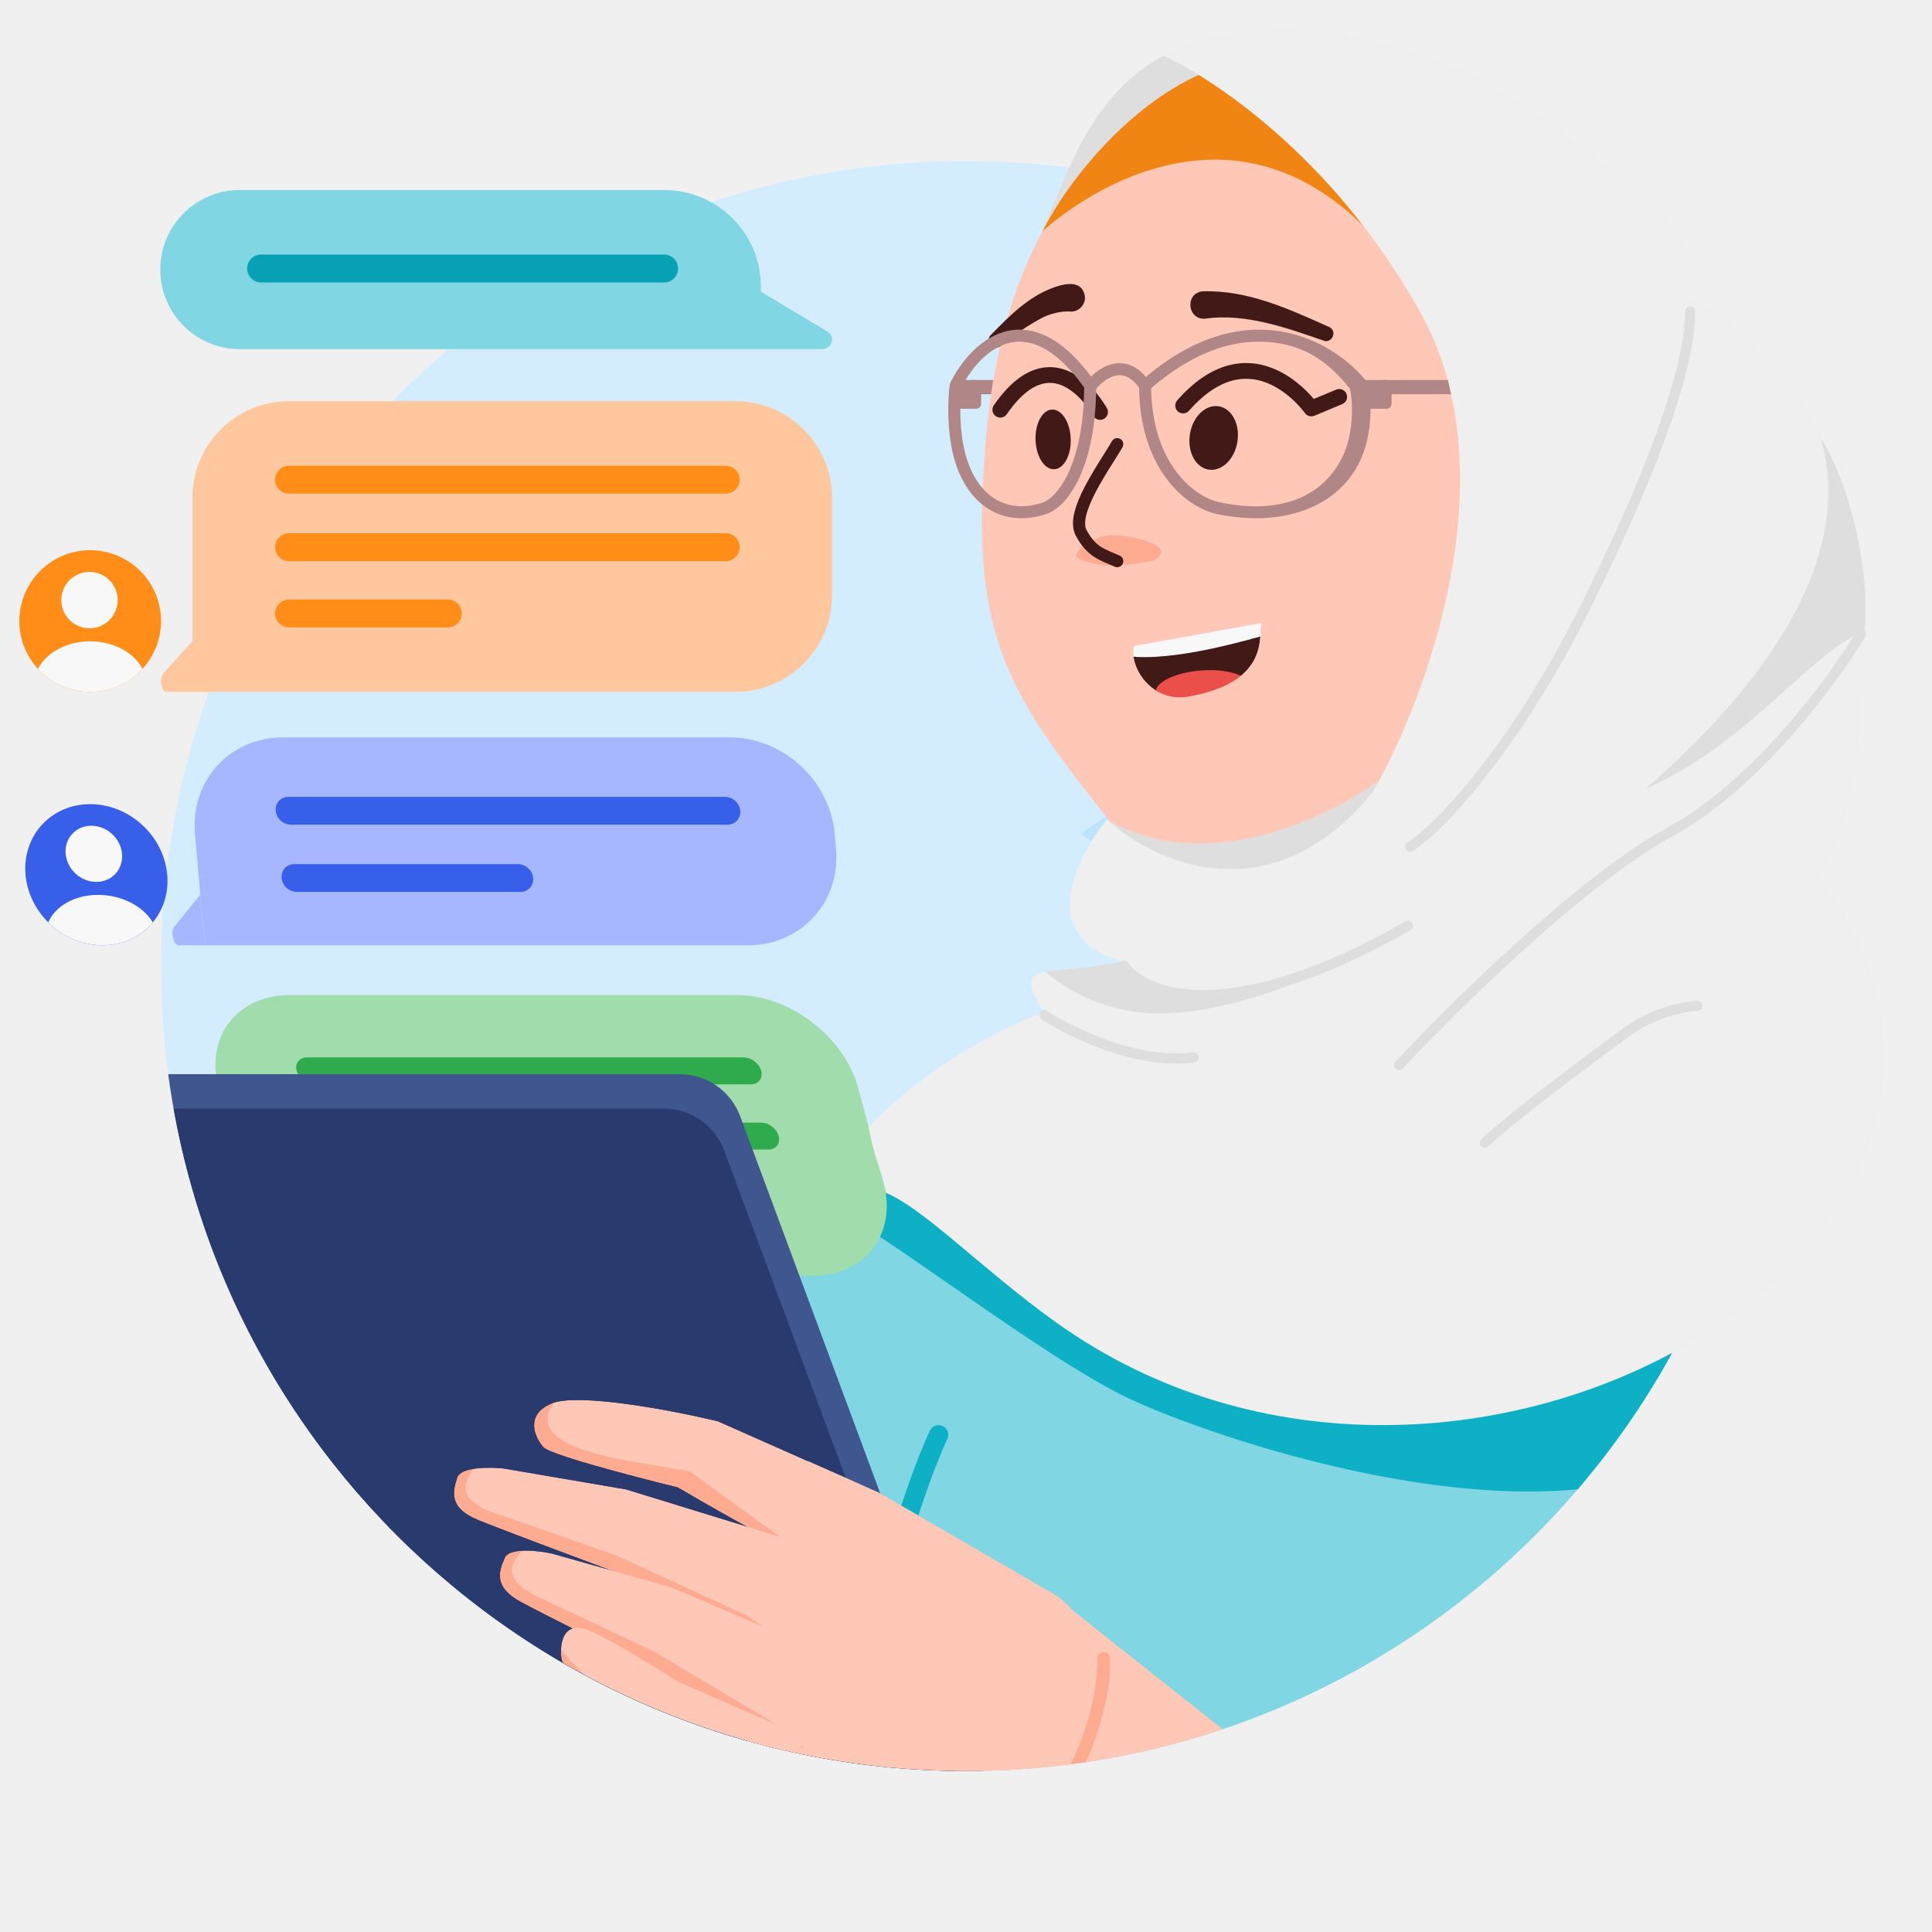
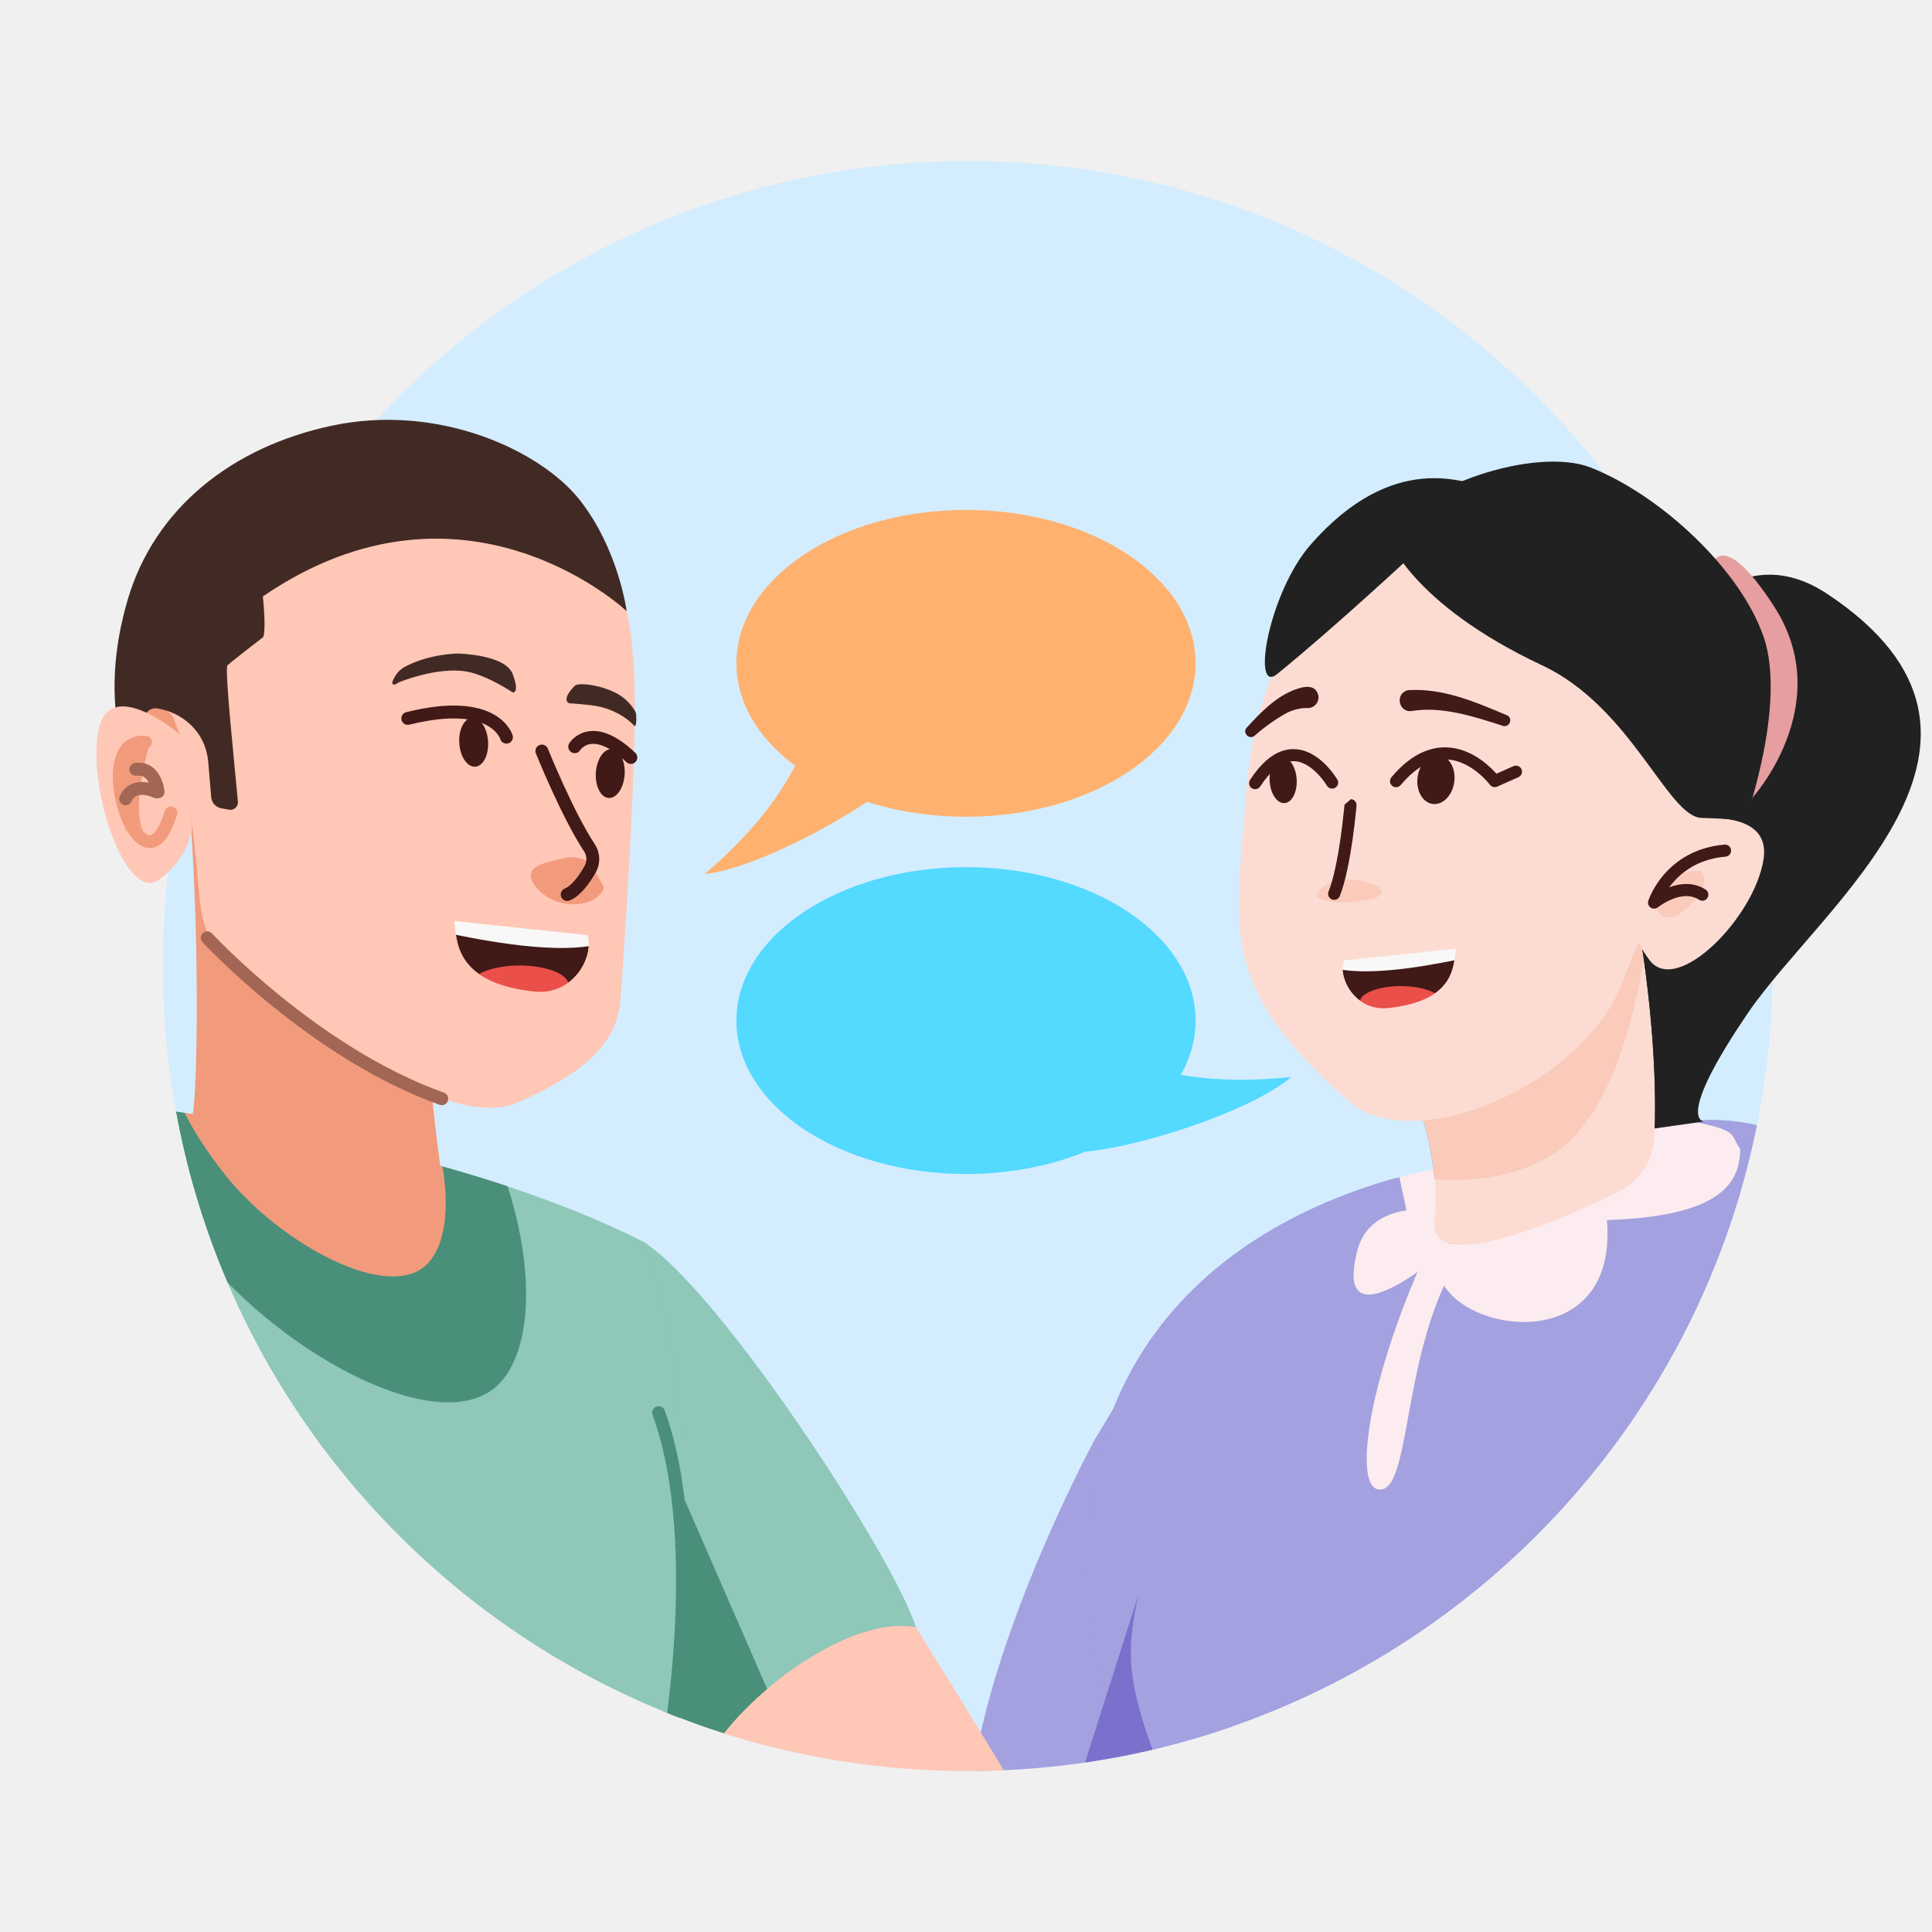
<svg xmlns="http://www.w3.org/2000/svg" width="150" height="150" fill="none" class="persona-ilustration" viewBox="0 0 150 150">
  <g clip-path="url(#amHwoo9ZuO_a)">
    <g clip-path="url(#amHwoo9ZuO_b)">
-       <rect width="125" height="125" x="12.501" y="12.5" fill="#D3EDFF" rx="62.5" />
-       <path fill="#80D6E2" d="M147.813 105.788c-6.559-13.58-26.274-12.122-32.241-20.21-11.362 1.494-32.225-.358-43.244 2.832-11.02 3.19-29.614 39.643-34.628 48.584 1.872 2.236 6.144 12.271 32.097 27.64s60.648-7.413 83.812-20.952c-2.713-8.384 5.264-14.998-5.796-37.894" />
-       <path fill="#0EB0C6" d="M146.071 97.81c-2.179-2.582-5.09-4.397-8.274-5.816-4.822 2.659-8.999 4.703-10.4 4.703-.678 0-2.063.299-3.981.712-8.718 1.88-28.443 6.135-42.754-4.523a56 56 0 0 1-1.715-1.355c-3.31-2.682-7.339-5.945-8.887-1.382.288-1.498-8.746 1.76-4.976 3.858 1.984 1.103 5.098 3.264 8.508 5.63 4.9 3.399 10.41 7.223 14.054 8.941 6.177 2.914 29.813 11.209 43.242 4.932 5.792-2.707 11.063-9.097 15.183-15.7" />
-       <path fill="#0EB0C6" fill-rule="evenodd" d="M73.19 110.717a.75.75 0 0 1 .363.996c-1.702 3.659-5.521 14.545-6.972 28.436a.75.75 0 1 1-1.492-.156c1.468-14.053 5.33-25.099 7.104-28.913a.75.75 0 0 1 .996-.363" clip-rule="evenodd" />
-       <path fill="#A1DCAC" d="m13.202 97.575 4.283-11.167 3.388 12.647h-6.428c-.787 0-1.49-.837-1.243-1.48M16.974 84.498c-1.072-4 1.416-7.244 5.558-7.244h34.664c4.142 0 8.369 3.243 9.44 7.244l1.96 7.312c1.072 4.001-1.417 7.245-5.559 7.245H20.874z" />
-       <path fill="#2FAB4E" d="M23.034 83.14c-.155-.577.204-1.045.802-1.045h33.899c.598 0 1.208.468 1.363 1.046s-.205 1.046-.803 1.046H24.397c-.598 0-1.209-.468-1.363-1.046M24.39 88.205c-.154-.578.205-1.046.803-1.046h33.898c.599 0 1.209.468 1.364 1.046.154.578-.205 1.046-.803 1.046H25.754c-.598 0-1.209-.468-1.364-1.046M25.721 93.172c-.155-.578.205-1.046.803-1.046H38.85c.598 0 1.208.468 1.363 1.046s-.204 1.046-.803 1.046H27.085c-.598 0-1.208-.468-1.363-1.046" />
-       <path fill="#3F568E" d="M52.778 83.4H11.573v57.216h65.933L57.466 86.66a5 5 0 0 0-4.688-3.26" />
-       <path fill="#293A6E" d="M51.537 86.073H10.332v57.215h65.933l-20.04-53.956a5 5 0 0 0-4.688-3.259" />
-       <path fill="#FFC7B6" d="m136.667 167.337-53.426-42.34-7.977 15.097c13.998 15.829 43.992 48.168 51.99 50.896 9.997 3.408 16.703 2.358 19.565-2.821 3.511-6.353-6.004-17.983-10.152-20.832" />
-       <path fill="#FFC7B6" d="m68.232 115.883 13.577 7.88c6.09 3.656 3.112 17.719 0 19.901-3.475-.687-21.806-4.844-22.97-5.814-1.454-1.212-1.346-11.006 1.865-18.077 1.945-4.284.942-5.87 2.073-6.315z" />
-       <path fill="#000" fill-opacity=".5" fill-rule="evenodd" d="M85.66 128.264a.5.5 0 0 1 .522.478c.075 1.713-.34 4.057-1.224 6.471-.886 2.42-2.258 4.95-4.13 7.024a.5.5 0 0 1-.743-.67c1.77-1.96 3.082-4.371 3.934-6.698.854-2.331 1.231-4.54 1.164-6.083a.5.5 0 0 1 .477-.522" clip-rule="evenodd" style="mix-blend-mode:overlay" />
-       <mask id="amHwoo9ZuO_c" width="26" height="13" x="41" y="108" maskUnits="userSpaceOnUse" style="mask-type:alpha">
-         <path fill="#FFC7B6" d="m66.317 115.038-10.593-4.695c-3.467-.828-10.911-2.258-12.952-1.358-2.04.899-1.246 2.619-.594 3.366.653.748 10.439 3.135 10.439 3.135 2.276 1.331 7.296 4.201 9.173 5.036 1.878.835 3.8-3.308 4.527-5.484" />
+       <rect width="125" height="125" x="12.64" y="12.5" fill="#D3EDFF" rx="62.5" />
+       <path fill="#A4A1E0" d="M84.976 111.801s-10.98 20.22-9.724 32.605c1.257 12.386 9.668 14.14 9.668 14.14S96.22 140.222 96 130.533c-.225-9.694-6.39-26.441-6.39-26.441z" />
+       <path fill="#FFC7B6" d="M50.004 96.432c5.95 3.83 31.77 47.4 31.77 47.4l-21.66-1.52-13.88-19.495z" />
+       <mask id="amHwoo9ZuO_c" width="26" height="42" x="46" y="96" maskUnits="userSpaceOnUse" style="mask-type:alpha">
+         <path fill="#000" d="M50.004 96.432c5.95 3.83 19.465 24.54 21.115 29.91-5.97-1.05-15.175 6.88-16.495 10.965-2.43-1.91-8.39-14.49-8.39-14.49z" />
      </mask>
      <g mask="url(#amHwoo9ZuO_c)">
-         <path fill="#FFC7B6" d="m66.317 115.038-10.593-4.695c-3.467-.828-10.911-2.258-12.952-1.358-2.04.899-1.246 2.619-.594 3.366.653.748 10.439 3.135 10.439 3.135 2.276 1.331 7.296 4.201 9.173 5.036 1.878.835 3.8-3.308 4.527-5.484" />
-         <path fill="#000" d="m62.469 120.71-8.874-6.449c-3.467-.828-15.13-1.417-9.616-6.452-4.755.269-3.968 7.246-3.315 7.993.652.748 10.438 3.135 10.438 3.135 2.276 1.331 7.297 4.201 9.174 5.036s2.703-1.621 2.192-3.263" opacity=".5" style="mix-blend-mode:overlay" />
+         <path fill="#8FC7B8" d="M50.004 96.432c5.95 3.83 19.465 24.54 21.115 29.91-5.97-1.05-15.175 6.88-16.495 10.965-2.43-1.91-8.39-14.49-8.39-14.49z" />
+         <path fill="#498F79" d="m49.284 107.577 12.03 27.57-13.05 5.49-3.575-21.385" />
      </g>
-       <mask id="amHwoo9ZuO_d" width="29" height="14" x="35" y="113" maskUnits="userSpaceOnUse" style="mask-type:alpha">
-         <path fill="#FFC7B6" d="m48.617 115.639 15.072 4.639c-.021 2.828-2.311 5.647-3.453 6.703l-13.341-5.253c-2.46-.914-7.852-2.934-9.742-3.7-2.363-.957-1.997-2.239-1.658-3.302.272-.851 2.516-.83 3.605-.713z" />
+       <mask id="amHwoo9ZuO_d" width="60" height="56" x="-7" y="84" maskUnits="userSpaceOnUse" style="mask-type:alpha">
+         <path fill="#000" d="M-3.771 84.523s33.185 1.45 53.845 11.94c5.44 13.95 1.615 40.51 1.615 40.51s-21.48 8.165-37.495-5.715-24.83-38.255-17.97-46.73z" />
      </mask>
      <g mask="url(#amHwoo9ZuO_d)">
-         <path fill="#FFC7B6" d="m48.617 115.639 15.072 4.639c-.021 2.828-2.311 5.647-3.453 6.703l-13.341-5.253c-2.46-.914-7.852-2.934-9.742-3.7-2.363-.957-1.997-2.239-1.658-3.302.272-.851 2.516-.83 3.605-.713z" />
-         <path fill="#000" d="m38.015 117.341 9.731 3.379 10.316 4.745 2.39 1.698c-.388 2.796-1.989 4.421-3.268 5.368l-12.66-6.325c-2.342-1.113-7.473-3.567-9.264-4.485-2.239-1.147-2.08-10.052 3.413-9.678-2.167 2.117-4.06 3.871-.659 5.298" opacity=".5" style="mix-blend-mode:overlay" />
+         <path fill="#8FC7B8" d="M-3.77 84.523s33.185 1.45 53.845 11.94c5.44 13.949 1.614 40.509 1.614 40.509s-21.48 8.165-37.494-5.715c-16.015-13.88-24.83-38.255-17.97-46.73z" />
+         <path fill="#498F79" d="M11.06 76.773c4.36-4.72 14.01-2.89 21.554 4.08 7.545 6.97 10.58 21.78 6.22 26.495-4.36 4.72-17.015-2.27-23.195-10.085-6.375-8.055-8.935-15.775-4.575-20.49z" />
+         <path fill="#F29B7C" d="M14.359 77.273c2.965-3.21 9.525-1.965 14.655 2.775s7.19 14.805 4.23 18.015c-2.965 3.21-11.565-1.545-15.77-6.855-4.335-5.475-6.075-10.725-3.11-13.93z" />
+         <path stroke="#498F79" stroke-miterlimit="10" d="M12.1 75.458c3.58-3.875 11.51-2.375 17.704 3.35s8.69 17.89 5.11 21.765-13.975-1.865-19.055-8.285-7.34-12.955-3.76-16.83Z" />
      </g>
-       <mask id="amHwoo9ZuO_e" width="29" height="16" x="38" y="120" maskUnits="userSpaceOnUse" style="mask-type:alpha">
-         <path fill="#FFC7B6" d="m52.143 123.242 14.496 6.209c-.32 2.811-2.896 5.371-4.144 6.3l-12.71-6.636c-2.348-1.169-7.497-3.749-9.295-4.71-2.248-1.202-1.748-2.438-1.298-3.46.36-.817 2.59-.559 3.66-.327z" />
+       <path stroke="#498F79" stroke-linecap="round" stroke-miterlimit="10" d="M51.694 136.971s3.265-16.84-.56-27.295" />
+       <mask id="amHwoo9ZuO_e" width="68" height="70" x="84" y="86" maskUnits="userSpaceOnUse" style="mask-type:alpha">
+         <path fill="#897ECD" d="M130.367 87.228s7.832-2.29 16.237 6.11c8.406 8.4 4.348 19.782.293 28.143-4.054 8.36-21.178 34.068-21.178 34.068s-27.251 1.481-38.706-6.7c-3.51-2.503 1.728-6.443-.617-14.565-6.84-23.697 4.176-37.551 21.249-42.63 4.36-1.296 22.722-4.426 22.722-4.426" />
      </mask>
      <g mask="url(#amHwoo9ZuO_e)">
-         <path fill="#FFC7B6" d="m52.143 123.242 14.496 6.209c-.32 2.811-2.896 5.371-4.144 6.3l-12.71-6.636c-2.348-1.169-7.497-3.749-9.295-4.71-2.248-1.202-1.748-2.438-1.298-3.46.36-.817 2.59-.559 3.66-.327z" />
-         <path fill="#000" d="m41.42 123.813 9.319 4.39 9.755 5.811 2.197 1.942c-.682 2.738-2.446 4.185-3.818 4.991l-11.92-7.63c-2.21-1.354-7.053-4.338-8.736-5.44-2.105-1.378-1.003-10.216 4.419-9.263-2.38 1.876-4.448 3.42-1.216 5.199" opacity=".5" style="mix-blend-mode:overlay" />
+         <path fill="#A4A1E0" d="M130.368 87.228s7.831-2.29 16.236 6.11 4.348 19.782.293 28.143-21.178 34.068-21.178 34.068-27.251 1.481-38.706-6.7c-3.51-2.503 1.728-6.443-.617-14.565-6.84-23.696 4.176-37.551 21.249-42.63 4.36-1.296 22.723-4.426 22.723-4.426" />
+         <path fill="#FCECEF" d="M111.731 97.473s14.184-10.18 18.994-10.536c4.383.833 3.497 1.014 4.384 2.264 0 2.908-1.939 5.25-10.348 5.525 1.01 11.831-14.477 8.348-13.028 2.74z" />
+         <path fill="#FCECEF" d="m111.431 90.514.306 6.962s-8.365 7.131-6.327-.477c.755-2.819 3.794-3.014 3.794-3.014l-.745-3.47z" />
+         <path fill="#FCECEF" d="M111.763 95.062c-5.592 11.307-6.943 21.029-4.466 20.573s1.459-12.899 7.233-19.72c-2.854 1.928-2.761-.852-2.761-.852s-.005-.004-.006-.001" />
      </g>
-       <mask id="amHwoo9ZuO_f" width="20" height="13" x="43" y="126" maskUnits="userSpaceOnUse" style="mask-type:alpha">
-         <path fill="#FFC7B6" d="m49.419 133.802 10.666 4.608c1.32-.844 2.835-2.197 2.515-3.523l-9.95-4.32c-1.947-1.252-6.142-3.83-7.35-4.129-1.508-.374-1.868 1.026-1.712 2.329.125 1.043 3.94 3.791 5.83 5.035" />
-       </mask>
-       <g mask="url(#amHwoo9ZuO_f)">
-         <path fill="#FFC7B6" d="m49.419 133.803 10.727 5.094c1.32-.845 2.323-2.871 2.003-4.197l-9.5-4.133c-1.946-1.251-6.14-3.829-7.348-4.128-1.51-.375-1.869 1.025-1.713 2.328.125 1.043 3.94 3.792 5.83 5.036" />
-         <path fill="#000" d="m49.018 136.726 9.964 6.177c1.32-.844 1.324-3.652.69-5.033l-9.12-4.301c-1.946-1.251-5.3-2.898-7.506-6.234-1.51-.374-.015 3.052.141 4.355.125 1.043 3.94 3.792 5.83 5.036" opacity=".5" style="mix-blend-mode:overlay" />
-       </g>
+       <path fill="#5141BA" d="m88.381 123.836-7.688 24.149c4.097 0 11.294-5.332 9.037-11.457-2.256-6.124-2.29-8.259-1.349-12.692" opacity=".5" />
    </g>
-     <path fill="#DEDEDE" d="M83.29 12.426c2.797-6.155 6.933-8.489 9.404-8.908l1.506 7.928-15.806 13.429c.466-1.586 2.098-6.295 4.895-12.45" />
-     <path fill="#000" d="M91.393 52.32s1.435 17.963-1.783 25.43c-3.155 7.326 23.1-3.104 23.1-3.104s4.315-8.736 6.216-28.187c1.902-19.45-27.538 5.857-27.538 5.857z" />
-     <path fill="#FFC7B6" d="M91.393 52.32s1.435 17.963-1.783 25.43c-3.155 7.326 23.1-3.104 23.1-3.104s4.315-8.736 6.216-28.187c1.902-19.45-27.538 5.857-27.538 5.857z" />
-     <path fill="#000" fill-opacity=".5" d="M119.831 49.372s-6.687 18.213-16.489 20.592c-9.802 2.38-19.44-5.25-19.44-5.25l32.28-21.396z" style="mix-blend-mode:overlay" />
-     <path fill="#FFC7B6" d="M96.06 5.37c-8.467 2.85-17.803 9.964-19.474 28.264-1.436 15.737 1.5 19.984 9.736 30.323 6.437 5.944 24.006-1.268 27.97-11.548 4.614-11.97 14.209-18.583 11.833-29.01-1.973-8.662-15.395-22.97-30.068-18.037z" />
-     <path fill="#411917" d="M93.841 36.46c1.019.161 2.018-.81 2.232-2.167.214-1.358-.438-2.59-1.457-2.75s-2.018.81-2.232 2.168.439 2.59 1.457 2.75" />
-     <path fill="#411917" fill-rule="evenodd" d="M104.54 30.577a.61.61 0 0 1-.328.798l-2.165.903a.61.61 0 0 1-.733-.21v-.002l-.008-.01-.032-.043a8 8 0 0 0-.682-.77c-.478-.474-1.155-1.031-1.972-1.406-.811-.372-1.748-.56-2.779-.328-1.032.233-2.228.905-3.526 2.38a.61.61 0 1 1-.916-.806c1.422-1.616 2.83-2.461 4.174-2.764 1.346-.304 2.557-.05 3.556.409.991.455 1.783 1.114 2.322 1.649.228.226.413.432.553.597l1.738-.725a.61.61 0 0 1 .798.328" clip-rule="evenodd" />
-     <path fill="#411917" d="M102.718 26.43c-2.855-.99-6.046-2.12-9.09-1.696-1.39.182-1.696-1.884-.313-2.113 3.556-.126 6.736 1.362 9.898 2.774.656.342.181 1.332-.498 1.04zM76.905 26.033c1.466-1.515 3.01-3.075 5.032-3.757.845-.285 2.086-.515 2.292.718.085.68-.524 1.281-1.203 1.189-.625-.03-1.396.157-1.98.422a18.4 18.4 0 0 0-3.333 2.235c-.526.465-1.276-.285-.813-.81zM81.845 36.432c.754-.026 1.33-1.084 1.286-2.364s-.691-2.295-1.445-2.27c-.755.026-1.33 1.085-1.287 2.364.044 1.28.691 2.296 1.446 2.27" />
-     <path fill="#411917" fill-rule="evenodd" d="m85.958 31.715-.531.291za.61.61 0 0 1-1.069.586l-.006-.01a5 5 0 0 0-.132-.217 8 8 0 0 0-.42-.59c-.37-.472-.885-1.01-1.496-1.367-.6-.35-1.263-.51-1.991-.294-.746.22-1.664.864-2.69 2.353a.61.61 0 0 1-1.004-.692c1.113-1.617 2.235-2.503 3.348-2.831 1.13-.334 2.142-.062 2.951.41.798.465 1.424 1.135 1.842 1.666a9 9 0 0 1 .654.96l.01.017.003.006z" clip-rule="evenodd" />
-     <path fill="#000" fill-opacity=".5" d="M89.5 43.547s1.1-.551.428-1.09c-.672-.538-2.646-.933-3.573-.912-1.688.05-3.41 1.493-2.529 1.852s1.97.836 5.674.15" style="mix-blend-mode:overlay" />
-     <path fill="#411917" fill-rule="evenodd" d="M86.977 34.079a.47.47 0 0 0-.644.17c-.163.282-.383.632-.628 1.022-.47.749-1.033 1.648-1.48 2.506-.345.666-.645 1.35-.802 1.984-.154.622-.192 1.279.099 1.825.451.848.938 1.34 1.476 1.682.262.166.527.29.783.402l.29.122c.156.065.308.129.473.205a.471.471 0 0 0 .394-.857c-.178-.081-.36-.158-.529-.228l-.253-.108a4.6 4.6 0 0 1-.653-.332c-.386-.245-.766-.61-1.15-1.33-.126-.238-.15-.614-.015-1.154.13-.529.392-1.137.724-1.776.434-.834.945-1.648 1.4-2.371.255-.406.492-.783.686-1.118a.47.47 0 0 0-.17-.645" clip-rule="evenodd" />
-     <mask id="amHwoo9ZuO_g" width="11" height="7" x="87" y="48" maskUnits="userSpaceOnUse" style="mask-type:alpha">
-       <path fill="#411917" d="m88.048 50.153 9.868-1.774c-.153 1.277.496 4.57-5.57 5.691-3.02.558-4.73-2.404-4.298-3.917" />
+     <path fill="#F29B7C" d="M14.739 62.88c.848 11.147.545 23.734.125 23.907l19.465 4.729c-1.527-10.59-1.495-16.379.425-26.575z" />
+     <path fill="#FFC7B6" d="M10.3 48.574s.145 2.625.355 7.24c.27 5.885 3.125-1.445 4.275 8.29s-.445 7.71 7.715 14.765c5.045 3.115 10.58 6.81 14.8 7.12 1.005.075 1.935-.045 2.765-.405 5.44-2.365 7.7-4.775 7.95-7.905.49-6.135 1.31-20.08 1.09-25.105-.49-11.17-4.635-12.55-8.67-14.99s-27.6-5.805-30.275 11z" />
+     <path fill="#F29B7C" d="M10.75 54.45s2.28.175 2.74 1.375l.466 1.2-3.205-1.81z" />
+     <path fill="#422A24" d="M10.78 59.135s-.354-4.415 1.446-4.13 3.725 1.665 3.945 4.185c.11 1.285.185 2.155.225 2.695.035.44.365.8.8.875l.59.105c.38.07.72-.245.685-.63-.245-2.74-1.055-10.33-.81-10.575.29-.29 2.775-2.195 2.775-2.195s.245-.425-.025-3.16C36.08 35.59 48.656 47.45 48.656 47.45S48.02 42.62 45 38.805s-10.905-7.51-19.19-5.765c-7.77 1.635-13.815 6.415-15.9 13.535s-.395 11.715.11 13.08.765-.53.765-.53z" />
+     <path fill="#422A24" d="M30.956 52.98s3.015-1.255 5.305-.835c1.585.29 3.545 1.615 3.545 1.615s.575.105 0-1.425-4.24-1.595-4.24-1.595-2.17 0-4.105 1.015c-.805.425-1.015 1.255-1.015 1.255s.035.34.51-.035z" />
+     <path fill="#411917" d="M36.897 59.526c.617-.04 1.064-.92.997-1.967-.066-1.048-.62-1.865-1.238-1.826-.617.04-1.064.92-.997 1.967.066 1.048.62 1.865 1.238 1.826" />
+     <path stroke="#411917" stroke-linecap="round" stroke-miterlimit="10" d="M39.32 57.234s-.88-3.15-7.66-1.455" />
+     <path fill="#F29B7C" d="M46.896 68.905s-.77-1.46-1.12-1.865-1.255-.58-1.85-.44c-1.465.345-3.685.635-2.265 2.325 1.55 1.845 4.72 1.575 5.23-.015z" />
+     <path stroke="#411917" stroke-linecap="round" stroke-linejoin="round" d="M42.07 58.31s1.98 4.92 3.695 7.515c.335.505.345 1.155.045 1.68-.42.735-1.075 1.67-1.775 1.945" />
+     <path fill="#FFC7B6" d="M13.955 57.02s-5.58-4.8-6.345-.136c-.765 4.67 2.24 13.23 4.735 11.42s2.585-4.2 2.585-4.2z" />
+     <path stroke="#F29B7C" stroke-linecap="round" stroke-linejoin="round" d="M13.265 63.11c-2.215 7.374-6.595-5.936-1.97-5.48" />
+     <path fill="#F29B7C" d="M9.63 62.539s.306 6.85 0-3.66c-.07-2.46 2.116-1.635 1.97-1.095-1.6 5.895-.34 6.945-.34 6.945" />
+     <path stroke="#A36654" stroke-linecap="round" stroke-linejoin="round" d="M12.272 61.479s-.17-1.95-1.726-1.746M12.146 61.488s-1.74-.893-2.396.534" />
+     <path stroke="#A36654" stroke-linecap="round" stroke-miterlimit="10" d="M34.3 85.306C24.352 81.758 16.09 72.81 16.09 72.81" />
+     <path fill="#422A24" d="M49.27 56.38s-1.14-1.39-3.45-1.635c-1.605-.17-1.6-.13-1.6-.13s-.745-.2.4-1.365c.27-.275 1.525-.055 2.13.13.78.24 1.82.62 2.54 1.8.115.195.1.315.1.315s.075.82-.115.88z" />
+     <path fill="#411917" d="M48.497 60.13c.067-1.048-.38-1.928-.997-1.968-.618-.039-1.172.779-1.238 1.826s.38 1.928.997 1.967 1.172-.778 1.238-1.825" />
+     <path stroke="#411917" stroke-linecap="round" stroke-miterlimit="10" d="M44.62 57.975s1.285-2.09 4.36.835" />
+     <mask id="amHwoo9ZuO_f" width="11" height="7" x="35" y="71" maskUnits="userSpaceOnUse" style="mask-type:alpha">
+       <path fill="#411917" d="m45.604 72.601-10.35-1.092c.255 1.31-.17 4.77 6.195 5.471 3.17.35 4.716-2.845 4.155-4.379" />
+     </mask>
+     <g mask="url(#amHwoo9ZuO_f)">
+       <path fill="#411917" d="m45.604 72.601-10.35-1.092c.255 1.31-.17 4.77 6.195 5.471 3.17.35 4.716-2.845 4.155-4.379" />
+       <path fill="#F8F8F8" d="M46.235 73.365c-3.657.787-9.973-.62-11.643-.948l-.305-1.36 12.31.41c.193-.059.26.67-.362 1.898" />
+       <path fill="#EA4F4A" d="M44.144 76.475c0 .836-1.703 1.513-3.802 1.513s-3.803-.677-3.803-1.513 1.703-1.514 3.803-1.514 3.802.678 3.802 1.514" />
+     </g>
+     <path fill="#212121" d="M127.24 53.426s5.837-13.17 14.653-7.3c16.979 11.304-.506 24.205-6.134 32.45-5.831 8.541-3.443 8.492-3.443 8.492l-8.766 1.244-1.515-33.859z" style="mix-blend-mode:darken" />
+     <path fill="#E79EA1" d="M132.771 44.186s7.488 4.622 1.273 17.152c1.441 2.93 2.023.588 2.023.588s6.577-7.243 1.677-14.836c-4.292-6.646-4.967-2.905-4.967-2.905z" />
+     <mask id="amHwoo9ZuO_g" width="22" height="33" x="107" y="64" maskUnits="userSpaceOnUse" style="mask-type:alpha">
+       <path fill="#000" d="M107.655 79.336s4.489 9.07 3.708 15.277c-.765 6.088 16.82-3.335 16.82-3.335s1.32-7.379-1.433-22.16c-2.754-14.78-19.1 10.217-19.1 10.217z" />
    </mask>
    <g mask="url(#amHwoo9ZuO_g)">
-       <path fill="#411917" d="m88.048 50.154 9.868-1.774c-.153 1.277.496 4.57-5.57 5.691-3.02.558-4.73-2.404-4.298-3.917" />
-       <path fill="#F8F8F8" d="M87.496 50.932c3.568.5 9.538-1.294 11.12-1.726l.197-1.328-11.8 1.256c-.188-.042-.202.663.483 1.798" />
-       <path fill="#EA4F4A" d="M89.723 53.775c.059.803 1.742 1.335 3.76 1.188s3.605-.917 3.547-1.72c-.059-.804-1.742-1.336-3.76-1.189s-3.605.918-3.547 1.72" />
+       <path fill="#FCDCD2" d="M107.655 79.336s4.489 9.07 3.708 15.276c-.575 4.578 9.22.388 14.119-1.974 1.721-.83 2.884-2.46 2.969-4.37.152-3.436.037-9.818-1.701-19.15-2.754-14.78-19.1 10.217-19.1 10.217z" />
+       <path fill="#000" fill-opacity=".5" d="M128.041 71.079s-1.048 14.89-7.783 18.744-15.489.276-15.489.276l19.281-22.714z" style="mix-blend-mode:overlay" />
    </g>
-     <path fill="#F18513" d="M80.951 17.945s14.64-13.82 27.173 2.156c8.931 4.456 11.052 15.966 14.489 16.117s4.357.448 4.357.448 4.51-11.67 2.317-18.564c-2.195-6.903-21.509-10.435-28.448-13.363-9.14-1.73-17.33 8.052-19.888 13.206" />
-     <path fill="#DEDEDE" d="M86.05 63.686c8.184 4.637 18.244-.739 22.251-4.006-.313.739-1.415 2.779-3.325 5.03-1.91 2.25-6.081 3.438-7.928 3.75-2.075-.057-7.178-1.091-10.998-4.774" />
-     <path fill="#EFEFEF" d="M110.288 24.272c6.981 12.51.447 30.012-3.692 37.2-7.92 9.744-17.062 5.486-20.643 2.14-2.405 2.907-5.538 9.184 1.175 11.027-5.37 1.449-8.817-.577-6.1 4.02-3.1.894-9.652 4.606-13.582 8.873.42 2.342.88 2.963 1.33 5.078 2.96 1.218 7.544 5.987 13.15 10.012 31.463 22.594 80.486-6.882 59.24-34.567 1.343-1.481 3.927-7.835 3.525-21.398s-9.23-21.344-13.594-23.538v-3.293c0-.932-2.316-4.41-11.579-10.863S98.691.224 90.323 4.309c3.301 1.536 12.983 7.452 19.965 19.963" />
-     <path fill="#DEDEDE" d="M89.602 78.682c-4.323-.138-7.32-2.22-8.436-3.25 1.412-.164 3.966-.332 6.024-.812 2.814 4.117 10.59 2.661 14.249 1.317-2.144.972-7.514 2.882-11.837 2.745" />
-     <path fill="#DEDEDE" fill-rule="evenodd" d="M80.744 78.587a.393.393 0 0 0 .111.544c1.049.692 2.885 1.682 5.018 2.423 2.128.74 4.587 1.244 6.866.925a.393.393 0 0 0-.109-.778c-2.104.294-4.428-.17-6.5-.89-2.067-.717-3.845-1.677-4.842-2.336a.393.393 0 0 0-.544.112M132.19 78.042a.393.393 0 0 0-.429-.353c-1.995.194-3.966.853-5.773 2.173-6.966 5.091-10.209 7.83-10.971 8.579a.393.393 0 1 0 .55.56c.717-.703 3.917-3.413 10.885-8.504 1.682-1.23 3.515-1.844 5.385-2.026a.393.393 0 0 0 .353-.429M109.641 71.686a.393.393 0 0 0-.537-.145c-6.727 3.866-11.74 5.212-15.254 5.314-3.525.102-5.496-1.043-6.246-2.098a.393.393 0 1 0-.64.455c.957 1.345 3.232 2.534 6.908 2.428 3.686-.107 8.827-1.512 15.624-5.417a.393.393 0 0 0 .145-.537M144.692 48.858a.39.39 0 0 0-.538.137c-1.069 1.793-3.096 4.72-5.686 7.648-2.593 2.93-5.73 5.837-9.019 7.615-3.391 1.833-7.618 5.252-11.509 8.759-3.897 3.513-7.482 7.139-9.595 9.407a.392.392 0 1 0 .575.536c2.099-2.254 5.668-5.863 9.546-9.36 3.885-3.502 8.054-6.866 11.356-8.65 3.405-1.841 6.614-4.824 9.235-7.786 2.623-2.965 4.678-5.932 5.772-7.767a.39.39 0 0 0-.137-.539M131.235 23.782a.394.394 0 0 0-.397.389c-.027 2.442-.887 5.797-2.328 9.72-1.436 3.914-3.437 8.357-5.716 12.96-2.527 5.104-5.264 9.342-7.698 12.509-2.444 3.178-4.56 5.247-5.836 6.046a.392.392 0 1 0 .417.666c1.399-.876 3.584-3.038 6.041-6.234 2.467-3.207 5.231-7.489 7.78-12.638 2.286-4.617 4.3-9.088 5.75-13.038 1.447-3.94 2.347-7.4 2.376-9.982a.394.394 0 0 0-.389-.398" clip-rule="evenodd" />
-     <path fill="#DEDEDE" d="M127.753 61.252c4.513-3.973 17.046-15.411 13.602-27.276 2.691 4.331 3.857 11.424 3.396 15.053-4.073 1.426-8.824 8.625-16.998 12.223" />
-     <path fill="#B08686" fill-rule="evenodd" d="M104.823 30.195c.093.425.18 1.247.127 2.215-.058 1.042-.276 2.208-.789 3.2-1.645 3.186-5.096 4.32-9.494 3.382-1.977-.42-5.217-3.017-5.293-8.847 3.824-3.308 7.265-3.956 9.999-3.479 2.744.48 4.338 2.156 5.45 3.53m-5.29-4.448c-3.09-.539-6.867.25-10.935 3.838a.47.47 0 0 0-.158.35c0 6.338 3.528 9.436 6.033 9.97 4.605.98 9.104-.202 11.023-3.918.594-1.15.83-2.458.891-3.577.062-1.115-.047-2.09-.177-2.592a.5.5 0 0 0-.085-.172c-1.208-1.534-3.527-3.364-6.592-3.899" clip-rule="evenodd" />
-     <path fill="#B08686" fill-rule="evenodd" d="M86.373 28.264c-.934.215-1.693.93-2.107 1.49l.75.556c.347-.47.937-.992 1.567-1.137.3-.07.612-.055.93.094.323.15.689.454 1.062 1.021l.78-.512c-.442-.67-.928-1.113-1.449-1.355a2.33 2.33 0 0 0-1.533-.157" clip-rule="evenodd" />
-     <path fill="#B08686" fill-rule="evenodd" d="M74.65 30.076c-.062.434-.12 1.289-.085 2.293.036 1.058.174 2.247.498 3.262.525 1.639 1.39 2.684 2.4 3.222 1.008.536 2.223.6 3.517.154.523-.18 1.325-.883 2.004-2.379.659-1.452 1.173-3.594 1.19-6.546-1.174-1.643-2.271-2.604-3.255-3.103-.997-.506-1.894-.547-2.686-.323-1.602.45-2.885 2.019-3.583 3.42m6.69-3.929c1.19.604 2.423 1.727 3.682 3.52a.47.47 0 0 1 .084.267c0 3.13-.536 5.458-1.272 7.08-.727 1.6-1.678 2.575-2.55 2.875-1.496.514-2.985.465-4.26-.213-1.272-.677-2.27-1.949-2.849-3.76-.361-1.13-.504-2.413-.542-3.516-.038-1.101.03-2.057.107-2.54a.5.5 0 0 1 .04-.13c.736-1.507 2.194-3.407 4.2-3.972 1.023-.288 2.16-.22 3.36.39" clip-rule="evenodd" />
-     <path fill="#B08686" d="M107.362 29.505h5.058l.233 1.101h-5.291zM76.178 29.898a.393.393 0 0 0-.393-.393h-1.549a.393.393 0 0 0-.393.393v1.446c0 .217.176.393.393.393h1.549a.393.393 0 0 0 .392-.393z" />
-     <path fill="#B08686" d="M75.01 29.899c0-.217.177-.393.393-.393h1.715l-.175 1.1h-1.54a.393.393 0 0 1-.392-.392zM108.042 29.898a.393.393 0 0 0-.393-.393h-1.548a.393.393 0 0 0-.393.393v1.446c0 .217.176.393.393.393h1.548a.393.393 0 0 0 .393-.393z" />
-     <path fill="#80D6E2" d="M51.57 14.752a7.5 7.5 0 0 1 7.5 7.5v.388l5.164 3.1c.675.406.361 1.367-.446 1.367H18.542a6.178 6.178 0 0 1 0-12.355z" />
-     <path fill="#08A0B4" d="M52.647 20.847c0-.599-.485-1.083-1.083-1.083H20.273a1.083 1.083 0 1 0 0 2.166h31.291c.598 0 1.083-.485 1.083-1.083" />
-     <path fill="#FFC79D" d="m12.71 52.257 2.227-2.484v3.945h-2.004c-.435 0-.594-1.047-.223-1.46M14.938 38.648a7.5 7.5 0 0 1 7.5-7.5H57.1a7.5 7.5 0 0 1 7.5 7.5v7.57a7.5 7.5 0 0 1-7.5 7.5H14.938z" />
-     <path fill="#FF8D18" d="M21.36 37.243c0-.598.486-1.083 1.084-1.083h33.898a1.083 1.083 0 1 1 0 2.166H22.444a1.083 1.083 0 0 1-1.083-1.083M21.36 42.486c0-.598.486-1.083 1.084-1.083h33.898a1.083 1.083 0 0 1 0 2.166H22.444a1.083 1.083 0 0 1-1.083-1.083M21.36 47.628c0-.598.486-1.083 1.084-1.083H34.77a1.083 1.083 0 1 1 0 2.166H22.444a1.083 1.083 0 0 1-1.083-1.083M12.502 48.218a5.5 5.5 0 1 1-11 0 5.5 5.5 0 0 1 11 0" />
-     <path fill="#F8F8F8" d="M9.136 46.591a2.189 2.189 0 1 1-4.378 0 2.189 2.189 0 0 1 4.378 0M2.943 51.93c.65-1.255 2.222-2.14 4.059-2.14s3.41.885 4.06 2.14a5.49 5.49 0 0 1-4.06 1.788 5.49 5.49 0 0 1-4.06-1.789" />
-     <path fill="#A6B7FF" d="m13.542 71.936 2.01-2.475.345 3.93h-2.005c-.434 0-.686-1.043-.35-1.455" />
-     <path fill="#A6B7FF" d="M15.138 64.721c-.36-4.126 2.705-7.472 6.847-7.472h34.663c4.142 0 7.792 3.346 8.153 7.472l.105 1.2c.361 4.126-2.704 7.471-6.846 7.471H15.897z" />
-     <path fill="#375FE9" d="M21.407 62.948a.975.975 0 0 1 .988-1.08h33.898c.599 0 1.126.484 1.178 1.08a.975.975 0 0 1-.989 1.078H22.584a1.203 1.203 0 0 1-1.177-1.078M21.863 68.17a.975.975 0 0 1 .989-1.079h17.365c.598 0 1.125.483 1.177 1.08a.975.975 0 0 1-.988 1.078H23.04a1.203 1.203 0 0 1-1.178-1.079M12.983 67.913c.264 3.026-1.984 5.48-5.021 5.48s-5.715-2.454-5.98-5.48c-.264-3.026 1.984-5.479 5.021-5.479s5.715 2.453 5.98 5.48" />
-     <path fill="#F8F8F8" d="M9.474 66.291c.106 1.205-.789 2.18-1.998 2.18-1.208 0-2.274-.975-2.38-2.18-.105-1.204.79-2.18 1.999-2.18s2.274.976 2.38 2.18M3.747 71.609c.54-1.25 2.035-2.131 3.872-2.131s3.487.882 4.246 2.132c-.91 1.094-2.296 1.781-3.903 1.781s-3.114-.687-4.215-1.782" />
+     <path fill="#FCDCD2" d="M111.14 40.263c-6.459 2.346-13.51 7.987-14.462 22.093-.658 9.738-2.268 14.066 8.04 23.144 5.059 4.455 18.44-1.412 21.302-9.39 3.331-9.29 10.59-14.552 8.573-22.529-1.676-6.626-12.259-17.386-23.454-13.324z" />
+     <path fill="#411917" d="M116.644 56.34c-2.213-.71-4.688-1.52-7.022-1.14-1.065.166-1.338-1.417-.279-1.618 2.733-.162 5.206.924 7.663 1.953.511.251.164 1.02-.364.808zM111.231 62.418c.786.105 1.537-.66 1.677-1.708s-.384-1.983-1.17-2.088c-.787-.105-1.537.66-1.677 1.708s.384 1.983 1.17 2.088" />
+     <path fill="#411917" fill-rule="evenodd" d="M118.127 59.72a.47.47 0 0 1-.238.62l-1.649.734a.47.47 0 0 1-.567-.149h-.001v-.001l-.005-.007-.026-.033q-.036-.046-.109-.131a6 6 0 0 0-.43-.449c-.376-.356-.907-.772-1.542-1.045-.631-.272-1.355-.4-2.143-.202-.79.198-1.698.737-2.669 1.895a.469.469 0 1 1-.719-.604c1.064-1.268 2.132-1.944 3.16-2.201 1.029-.259 1.966-.084 2.742.25.771.331 1.392.824 1.816 1.226.18.169.326.325.436.449l1.324-.59a.47.47 0 0 1 .62.239" clip-rule="evenodd" />
+     <path fill="#411917" d="M96.784 56.504c1.1-1.192 2.259-2.42 3.802-2.98.645-.236 1.595-.435 1.776.51a.832.832 0 0 1-.904.936c-.481-.012-1.071.146-1.514.36a14 14 0 0 0-2.523 1.78c-.397.367-.988-.196-.641-.608zM99.727 62.353c.579-.033 1.003-.858.946-1.841-.057-.984-.573-1.754-1.153-1.72s-1.003.858-.946 1.841c.057.984.573 1.754 1.153 1.72" />
+     <path fill="#411917" fill-rule="evenodd" d="m103.846 60.549-.403.233za.47.47 0 0 1-.812.47l-.005-.008-.02-.033q-.028-.046-.085-.13a6 6 0 0 0-.334-.447c-.294-.356-.7-.761-1.176-1.024-.467-.258-.981-.369-1.537-.19-.57.183-1.264.695-2.025 1.859a.47.47 0 1 1-.786-.514c.827-1.264 1.674-1.966 2.524-2.239.863-.277 1.647-.086 2.277.262.622.343 1.116.847 1.447 1.248a7 7 0 0 1 .492.68l.028.046.008.013.003.005z" clip-rule="evenodd" />
+     <path fill="#000" fill-opacity=".5" d="M106.791 69.745s.836-.444.309-.846-2.052-.67-2.765-.637c-1.297.07-2.596 1.211-1.911 1.47.684.26 1.53.608 4.367.013" style="mix-blend-mode:overlay" />
+     <path fill="#411917" d="M104.853 62.512s-.396 4.703-1.274 6.9z" />
+     <path fill="#411917" fill-rule="evenodd" d="M104.892 62.044a.47.47 0 0 1 .429.507l-.468-.04.468.04-.002.015-.003.04-.014.156a52.883 52.883 0 0 1-.292 2.443c-.209 1.449-.533 3.225-.995 4.382a.47.47 0 0 1-.872-.349c.416-1.04.729-2.715.938-4.167a54 54 0 0 0 .286-2.397l.014-.15.003-.04.001-.012" clip-rule="evenodd" />
+     <mask id="amHwoo9ZuO_h" width="10" height="6" x="104" y="73" maskUnits="userSpaceOnUse" style="mask-type:alpha">
+       <path fill="#411917" d="m104.33 74.573 8.714-.92c-.215 1.104.143 4.016-5.216 4.607-2.668.294-3.97-2.396-3.498-3.687" />
+     </mask>
+     <g mask="url(#amHwoo9ZuO_h)">
+       <path fill="#411917" d="m104.33 74.573 8.714-.92c-.214 1.104.143 4.016-5.215 4.607-2.669.295-3.971-2.395-3.499-3.687" />
+       <path fill="#F8F8F8" d="M103.799 75.216c3.079.662 8.396-.522 9.803-.798l.256-1.146-10.364.345c-.162-.049-.219.566.305 1.599" />
+       <path fill="#EA4F4A" d="M105.56 77.835c0 .703 1.433 1.274 3.201 1.274s3.201-.57 3.201-1.274-1.433-1.275-3.201-1.275-3.201.57-3.201 1.275" />
+     </g>
+     <path fill="#FCDCD2" d="M129.985 63.776s7.623-1.582 6.938 2.928c-.682 4.505-6.725 10.653-8.847 7.85-2.121-2.802-1.447-4.965-1.447-4.965z" />
+     <path fill="#000" fill-opacity=".5" d="M132.049 67.645s1.062.64-.819 2.621c-1.881 1.982-2.989.426-2.523-.334.467-.76 1.239-2.558 3.342-2.287" style="mix-blend-mode:overlay" />
+     <path fill="#411917" fill-rule="evenodd" d="M134.401 66.004a.47.47 0 0 1-.428.507c-2.03.173-3.301 1.11-4.07 1.997q-.17.196-.307.385c.786-.293 1.872-.465 2.855.193a.47.47 0 0 1-.522.78c-.64-.428-1.395-.334-2.073-.067a4.8 4.8 0 0 0-1.064.588l-.06.046-.013.01-.002.002a.47.47 0 0 1-.743-.507l.447.142-.447-.143.001-.002.001-.004.004-.011.013-.039q.017-.049.051-.133c.045-.113.113-.27.209-.459.191-.376.493-.88.941-1.396.9-1.038 2.385-2.12 4.699-2.317a.47.47 0 0 1 .508.428" clip-rule="evenodd" />
+     <path fill="#212121" d="M107.747 41.664s1.688 5.158 11.993 9.997c6.95 3.264 9.739 11.79 12.386 11.844s3.359.265 3.359.265 3.256-9.057 1.444-14.32c-1.814-5.269-8.031-11.021-13.422-13.147-4.272-1.686-13.757 1.477-15.76 5.36" />
+     <path fill="#212121" d="M109.486 43.242s-5.754 5.366-10.317 9.083c-2.048 1.669-.681-6.312 2.603-10.057 6.494-7.4 12.123-4.691 13.428-4.512 2.67.36-4.451 3.711-5.714 5.486" />
+     <path fill="#54D9FF" d="M57.175 79.237c0-6.579 7.981-11.912 17.826-11.912 9.844 0 17.825 5.333 17.825 11.912S84.846 91.15 75.001 91.15s-17.826-5.334-17.826-11.913" />
+     <path fill="#54D9FF" d="M100.254 83.618c-3.2 2.744-12.622 5.75-16.822 5.848l2.52-7.821c2.31.997 6.393 2.805 14.302 1.973" />
+     <path fill="#FFB26F" d="M92.826 51.502c0 6.579-7.98 11.912-17.825 11.912s-17.826-5.333-17.826-11.913c0-6.579 7.981-11.912 17.826-11.912 9.844 0 17.825 5.333 17.825 11.913" />
+     <path fill="#FFB26F" d="M54.697 67.865c4.195-.42 12.876-5.158 15.847-8.129l-7.397-3.579c-.873 2.36-2.386 6.562-8.45 11.708" />
  </g>
  <defs>
    <clipPath id="amHwoo9ZuO_a">
      <path fill="#fff" d="M0 0h150v150H0z" />
    </clipPath>
    <clipPath id="amHwoo9ZuO_b">
-       <rect width="125" height="125" x="12.501" y="12.5" fill="#fff" rx="62.5" />
+       <rect width="125" height="125" x="12.64" y="12.5" fill="#fff" rx="62.5" />
    </clipPath>
  </defs>
</svg>
